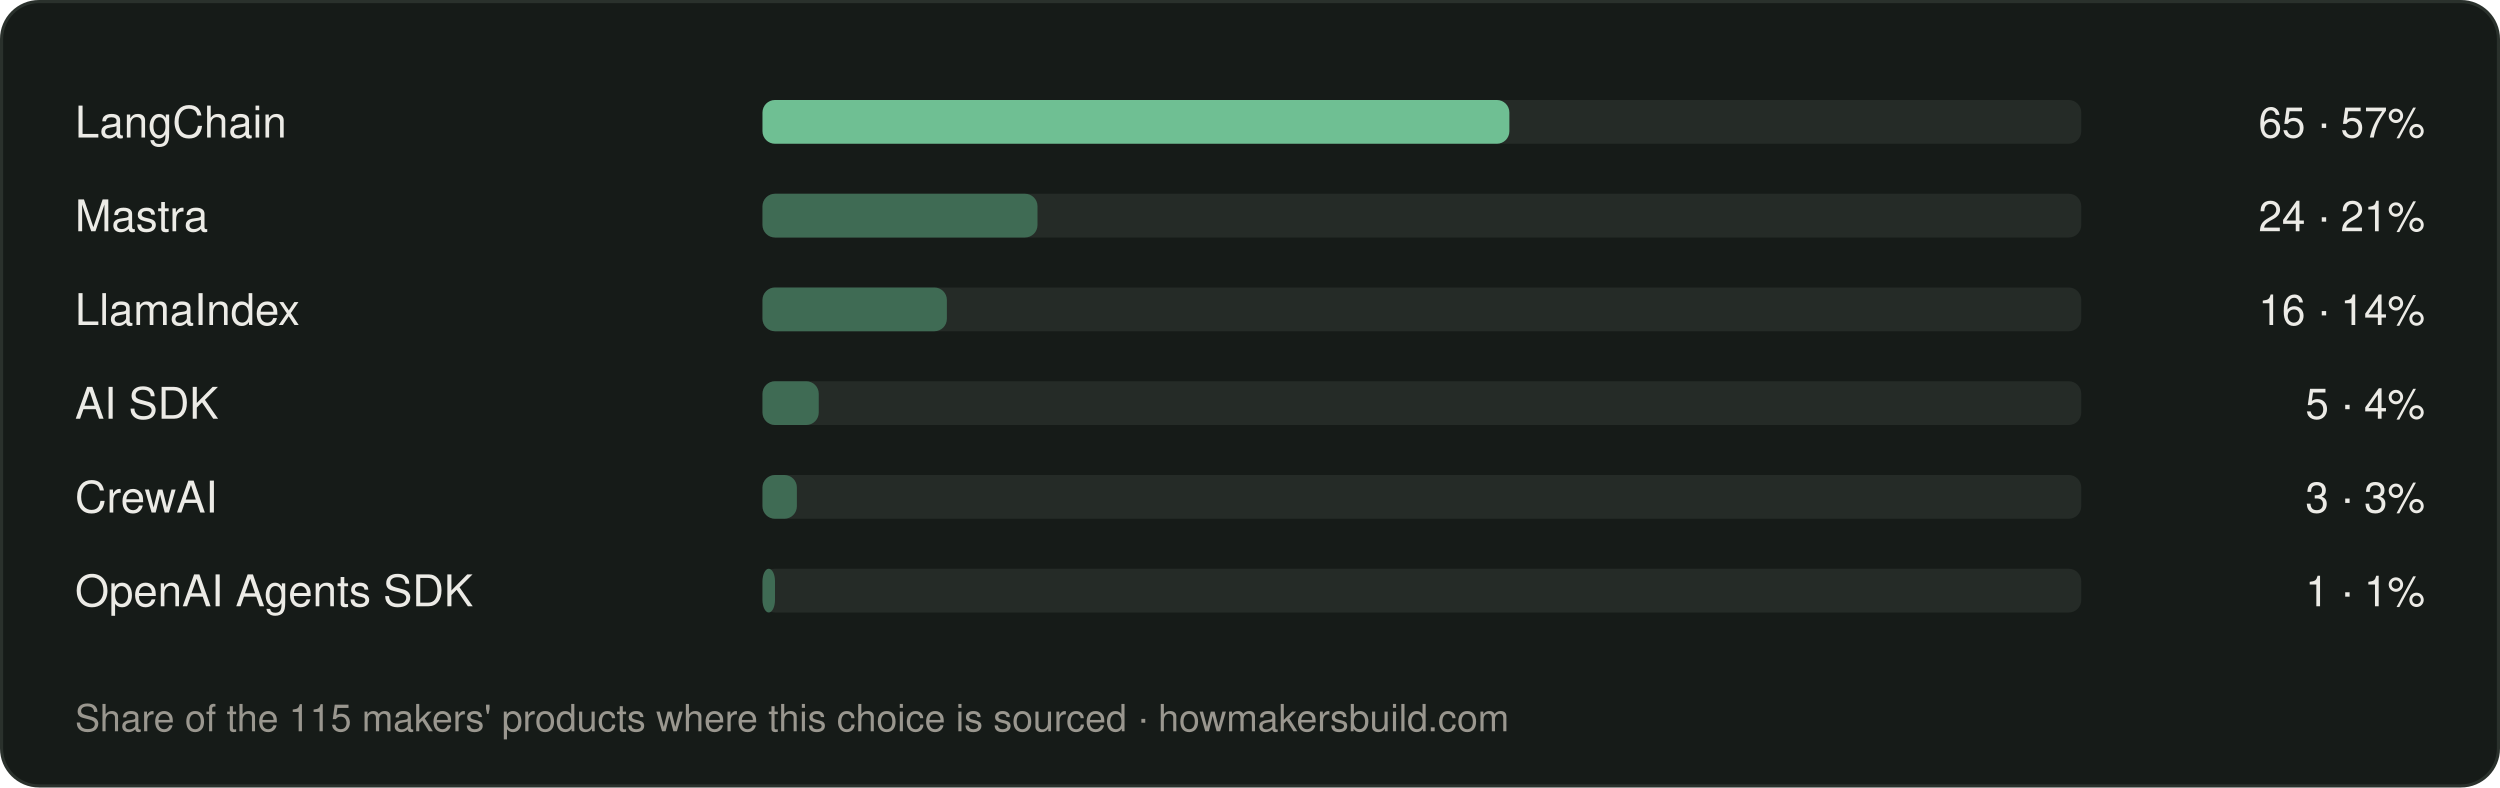
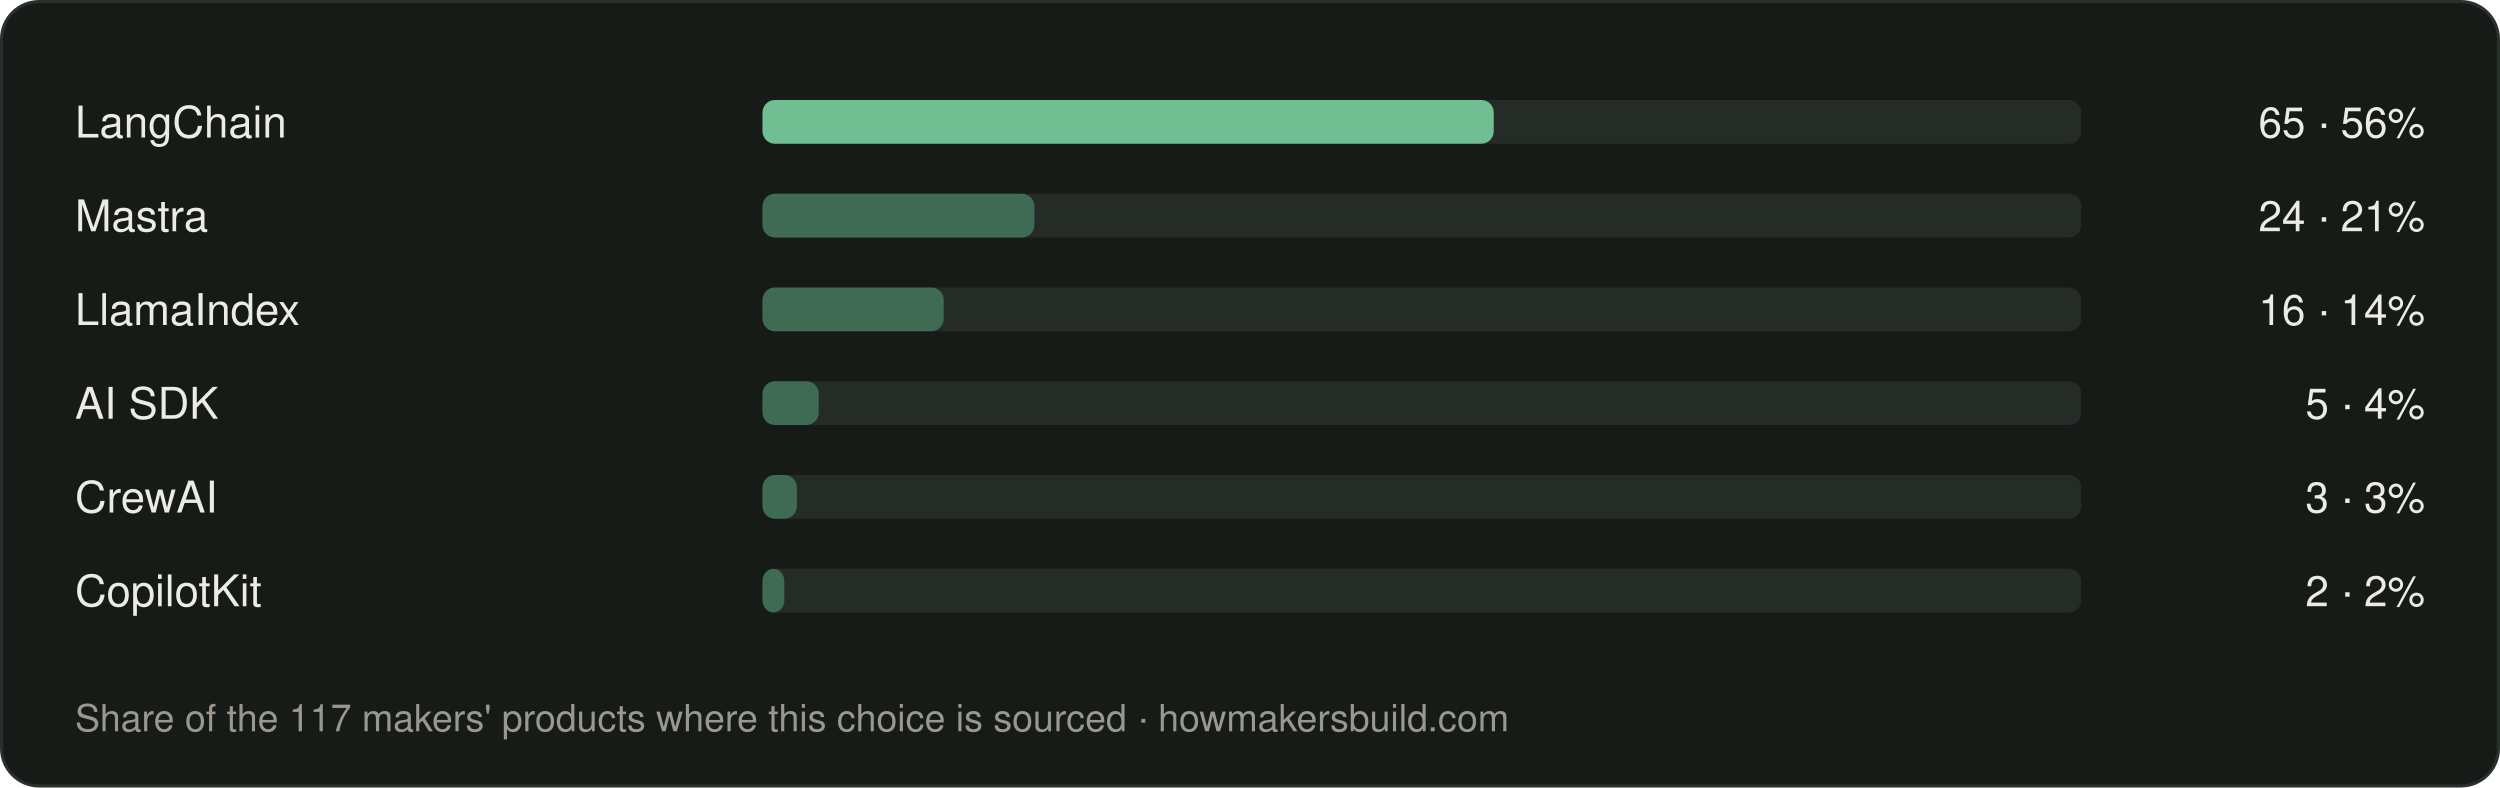
<svg xmlns="http://www.w3.org/2000/svg" width="800" height="252" viewBox="0 0 800 252" font-family="-apple-system, BlinkMacSystemFont, 'Segoe UI', Helvetica, Arial, sans-serif">
  <rect x="0.5" y="0.5" width="799" height="251" rx="12" fill="#161b18" stroke="#2a312c" />
  <text x="24" y="44" font-size="14" fill="#ecebe6">LangChain</text>
  <rect x="244" y="32" width="422" height="14" rx="4" fill="#252b27" />
-   <rect x="244" y="32" width="239" height="14" rx="4" fill="#6fbf93" />
-   <text x="776" y="44" font-size="13.5" text-anchor="end" fill="#ecebe6">65 · 57%</text>
+   <rect x="244" y="32" width="234" height="14" rx="4" fill="#6fbf93" />
+   <text x="776" y="44" font-size="13.5" text-anchor="end" fill="#ecebe6">65 · 56%</text>
  <text x="24" y="74" font-size="14" fill="#ecebe6">Mastra</text>
  <rect x="244" y="62" width="422" height="14" rx="4" fill="#252b27" />
-   <rect x="244" y="62" width="88" height="14" rx="4" fill="#3f6b54" />
+   <rect x="244" y="62" width="87" height="14" rx="4" fill="#3f6b54" />
  <text x="776" y="74" font-size="13.5" text-anchor="end" fill="#ecebe6">24 · 21%</text>
  <text x="24" y="104" font-size="14" fill="#ecebe6">LlamaIndex</text>
  <rect x="244" y="92" width="422" height="14" rx="4" fill="#252b27" />
-   <rect x="244" y="92" width="59" height="14" rx="4" fill="#3f6b54" />
+   <rect x="244" y="92" width="58" height="14" rx="4" fill="#3f6b54" />
  <text x="776" y="104" font-size="13.5" text-anchor="end" fill="#ecebe6">16 · 14%</text>
  <text x="24" y="134" font-size="14" fill="#ecebe6">AI SDK</text>
  <rect x="244" y="122" width="422" height="14" rx="4" fill="#252b27" />
  <rect x="244" y="122" width="18" height="14" rx="4" fill="#3f6b54" />
  <text x="776" y="134" font-size="13.5" text-anchor="end" fill="#ecebe6">5 · 4%</text>
  <text x="24" y="164" font-size="14" fill="#ecebe6">CrewAI</text>
  <rect x="244" y="152" width="422" height="14" rx="4" fill="#252b27" />
  <rect x="244" y="152" width="11" height="14" rx="4" fill="#3f6b54" />
  <text x="776" y="164" font-size="13.5" text-anchor="end" fill="#ecebe6">3 · 3%</text>
-   <text x="24" y="194" font-size="14" fill="#ecebe6">OpenAI Agents SDK</text>
+   <text x="24" y="194" font-size="14" fill="#ecebe6">CopilotKit</text>
  <rect x="244" y="182" width="422" height="14" rx="4" fill="#252b27" />
-   <rect x="244" y="182" width="4" height="14" rx="4" fill="#3f6b54" />
-   <text x="776" y="194" font-size="13.5" text-anchor="end" fill="#ecebe6">1 · 1%</text>
-   <text x="24" y="234" font-size="12" fill="#9a978f">Share of the 115 makers' products where this choice is sourced · howmakersbuild.com</text>
+   <rect x="244" y="182" width="7" height="14" rx="4" fill="#3f6b54" />
+   <text x="776" y="194" font-size="13.5" text-anchor="end" fill="#ecebe6">2 · 2%</text>
+   <text x="24" y="234" font-size="12" fill="#9a978f">Share of the 117 makers' products where this choice is sourced · howmakersbuild.com</text>
</svg>
